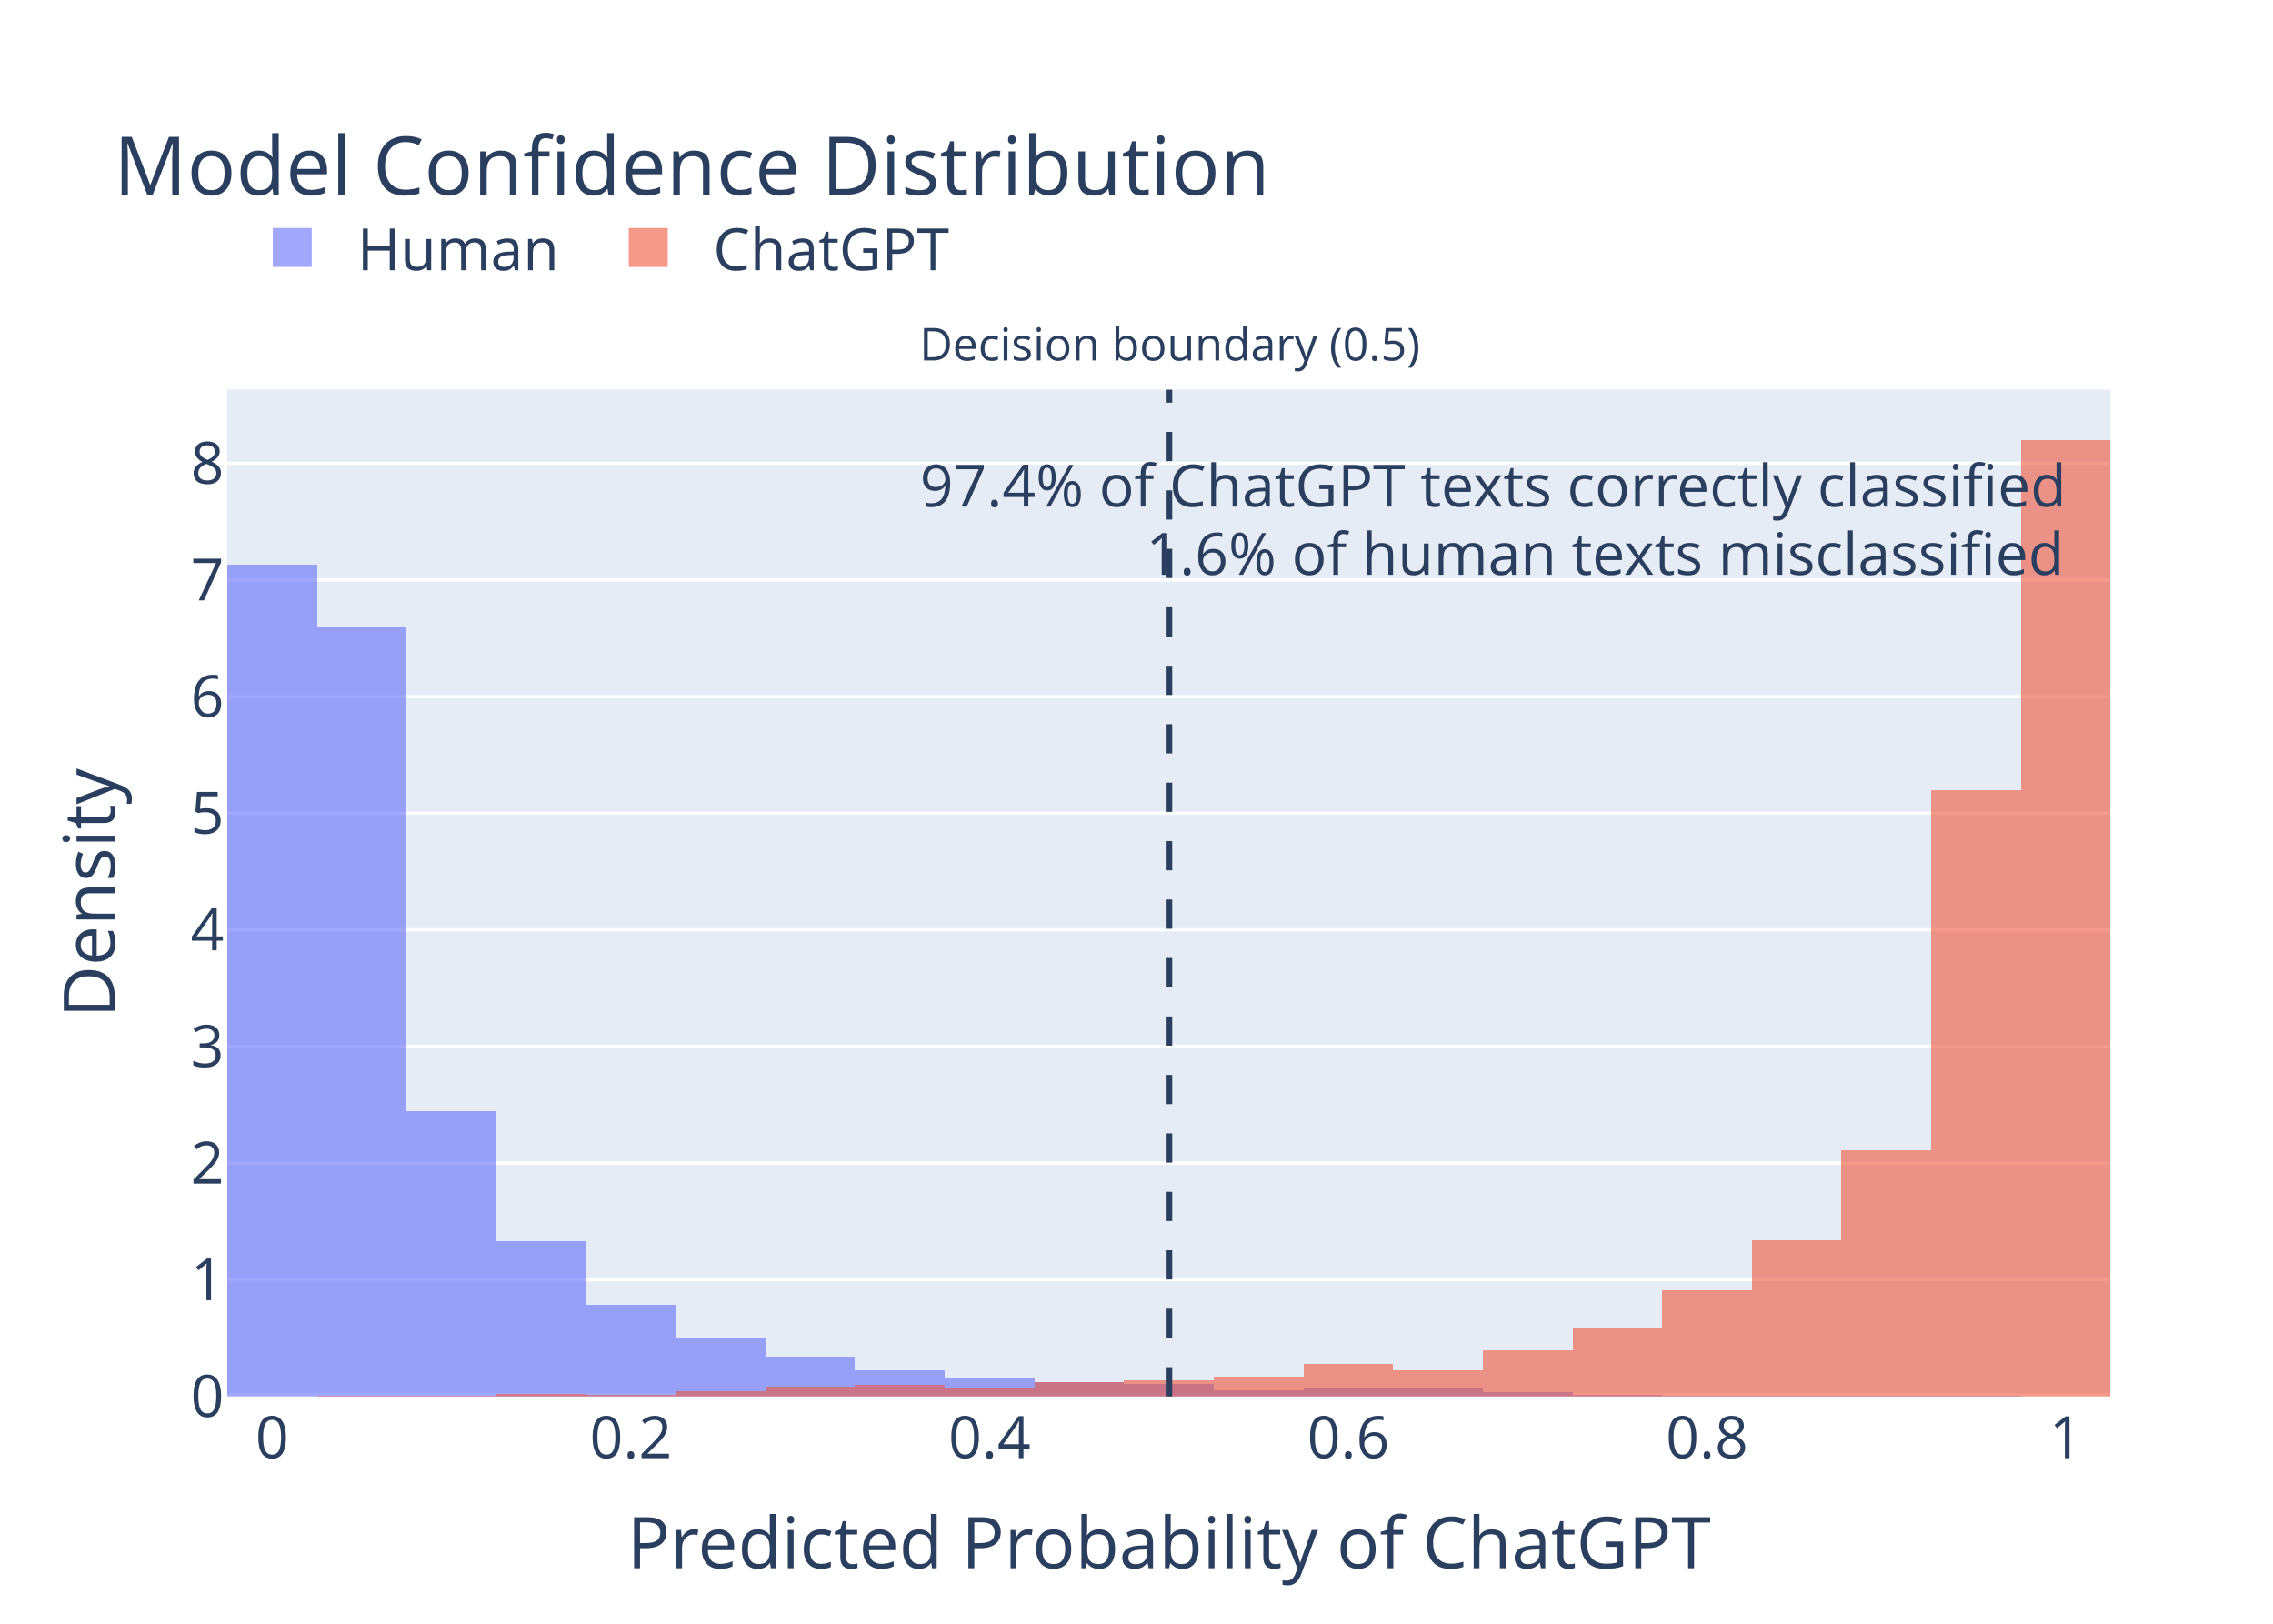
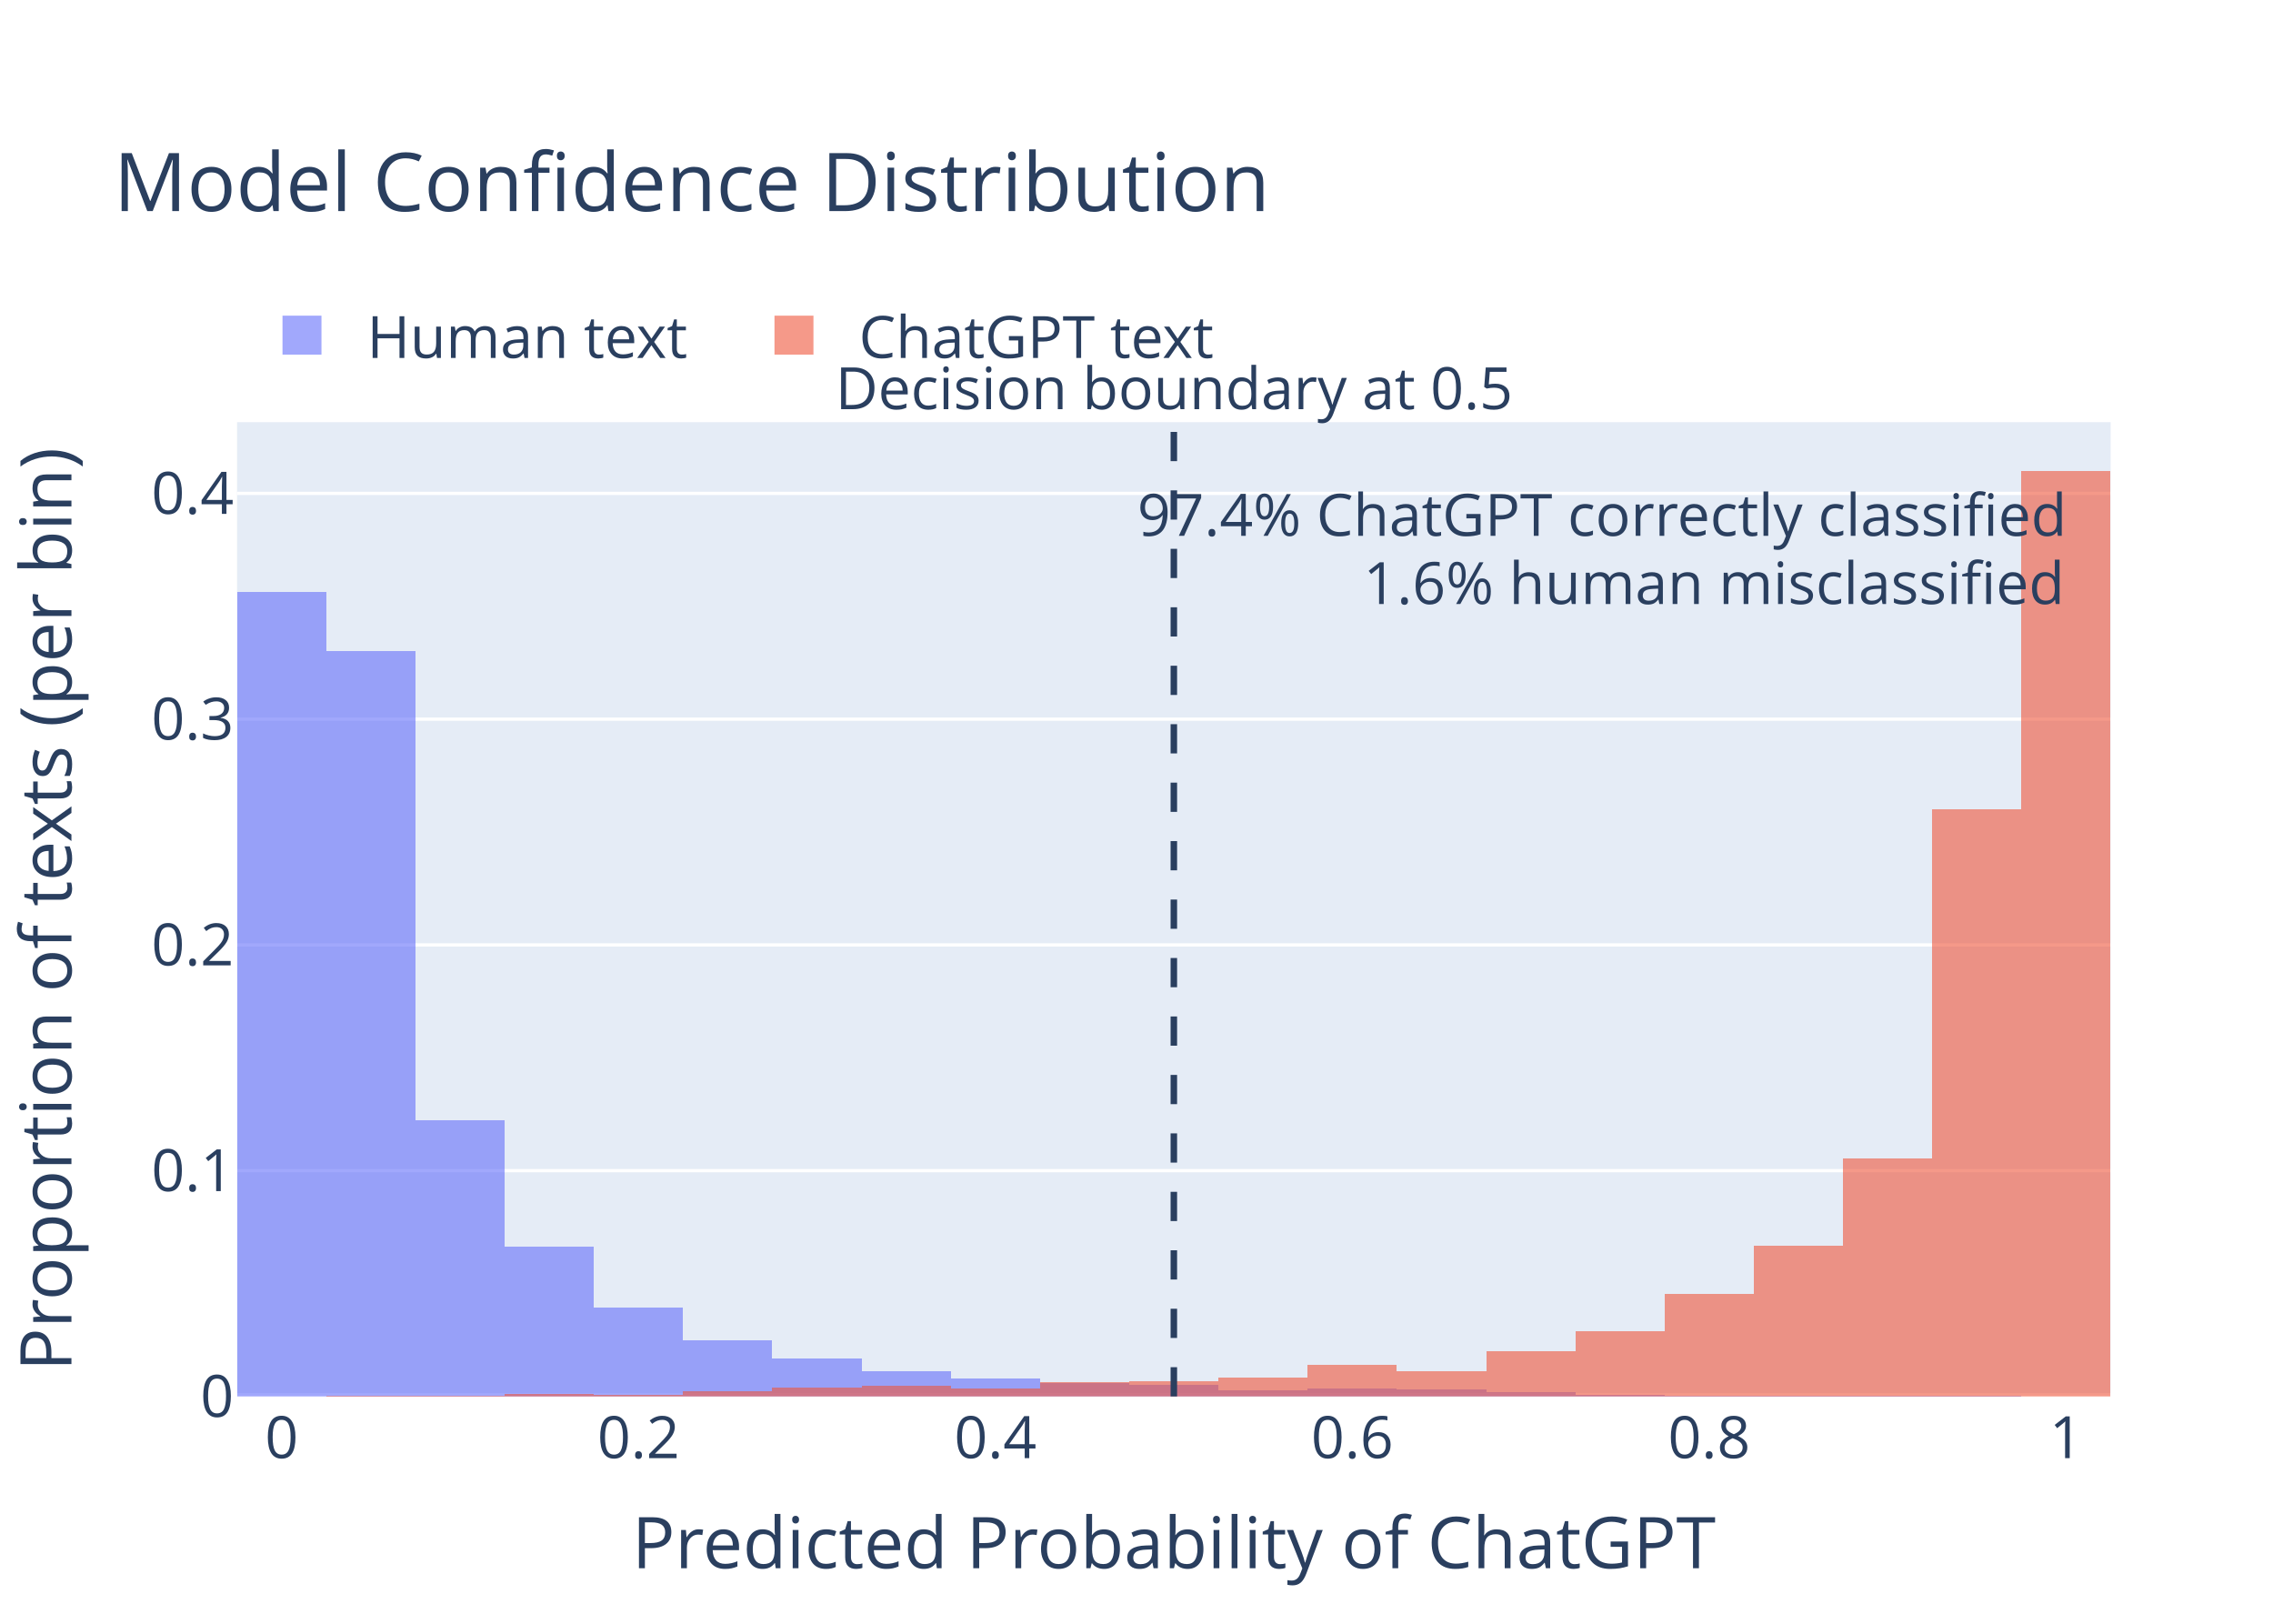
<svg xmlns="http://www.w3.org/2000/svg" class="main-svg" width="700" height="500" style="" viewBox="0 0 700 500">
  <rect x="0" y="0" width="700" height="500" style="fill: rgb(255, 255, 255); fill-opacity: 1;" />
-   <defs id="defs-d1ef61">
+   <defs id="defs-e54d1a">
    <g class="clips">
-       <clipPath id="clipd1ef61xyplot" class="plotclip">
-         <rect width="580" height="310" />
+       <clipPath id="clipe54d1axyplot" class="plotclip">
+         <rect width="577" height="300" />
      </clipPath>
-       <clipPath class="axesclip" id="clipd1ef61x">
-         <rect x="70" y="0" width="580" height="500" />
+       <clipPath class="axesclip" id="clipe54d1ax">
+         <rect x="73" y="0" width="577" height="500" />
      </clipPath>
-       <clipPath class="axesclip" id="clipd1ef61y">
-         <rect x="0" y="120" width="700" height="310" />
+       <clipPath class="axesclip" id="clipe54d1ay">
+         <rect x="0" y="130" width="700" height="300" />
      </clipPath>
-       <clipPath class="axesclip" id="clipd1ef61xy">
-         <rect x="70" y="120" width="580" height="310" />
+       <clipPath class="axesclip" id="clipe54d1axy">
+         <rect x="73" y="130" width="577" height="300" />
      </clipPath>
    </g>
    <g class="gradients" />
    <g class="patterns" />
  </defs>
  <g class="bglayer">
-     <rect class="bg" x="70" y="120" width="580" height="310" style="fill: rgb(229, 236, 246); fill-opacity: 1; stroke-width: 0;" />
+     <rect class="bg" x="73" y="130" width="577" height="300" style="fill: rgb(229, 236, 246); fill-opacity: 1; stroke-width: 0;" />
  </g>
  <g class="layer-below">
    <g class="imagelayer" />
    <g class="shapelayer" />
  </g>
  <g class="cartesianlayer">
    <g class="subplot xy">
      <g class="layer-subplot">
        <g class="shapelayer" />
        <g class="imagelayer" />
      </g>
      <g class="minor-gridlayer">
        <g class="x" />
        <g class="y" />
      </g>
      <g class="gridlayer">
        <g class="x" />
        <g class="y">
-           <path class="ygrid crisp" transform="translate(0,394.08)" d="M70,0h580" style="stroke: rgb(255, 255, 255); stroke-opacity: 1; stroke-width: 1px;" />
-           <path class="ygrid crisp" transform="translate(0,358.17)" d="M70,0h580" style="stroke: rgb(255, 255, 255); stroke-opacity: 1; stroke-width: 1px;" />
-           <path class="ygrid crisp" transform="translate(0,322.25)" d="M70,0h580" style="stroke: rgb(255, 255, 255); stroke-opacity: 1; stroke-width: 1px;" />
-           <path class="ygrid crisp" transform="translate(0,286.33)" d="M70,0h580" style="stroke: rgb(255, 255, 255); stroke-opacity: 1; stroke-width: 1px;" />
-           <path class="ygrid crisp" transform="translate(0,250.41)" d="M70,0h580" style="stroke: rgb(255, 255, 255); stroke-opacity: 1; stroke-width: 1px;" />
-           <path class="ygrid crisp" transform="translate(0,214.5)" d="M70,0h580" style="stroke: rgb(255, 255, 255); stroke-opacity: 1; stroke-width: 1px;" />
-           <path class="ygrid crisp" transform="translate(0,178.58)" d="M70,0h580" style="stroke: rgb(255, 255, 255); stroke-opacity: 1; stroke-width: 1px;" />
-           <path class="ygrid crisp" transform="translate(0,142.66)" d="M70,0h580" style="stroke: rgb(255, 255, 255); stroke-opacity: 1; stroke-width: 1px;" />
+           <path class="ygrid crisp" transform="translate(0,360.48)" d="M73,0h577" style="stroke: rgb(255, 255, 255); stroke-opacity: 1; stroke-width: 1px;" />
+           <path class="ygrid crisp" transform="translate(0,290.97)" d="M73,0h577" style="stroke: rgb(255, 255, 255); stroke-opacity: 1; stroke-width: 1px;" />
+           <path class="ygrid crisp" transform="translate(0,221.45)" d="M73,0h577" style="stroke: rgb(255, 255, 255); stroke-opacity: 1; stroke-width: 1px;" />
+           <path class="ygrid crisp" transform="translate(0,151.93)" d="M73,0h577" style="stroke: rgb(255, 255, 255); stroke-opacity: 1; stroke-width: 1px;" />
        </g>
      </g>
      <g class="zerolinelayer">
-         <path class="yzl zl crisp" transform="translate(0,430)" d="M70,0h580" style="stroke: rgb(255, 255, 255); stroke-opacity: 1; stroke-width: 2px;" />
+         <path class="yzl zl crisp" transform="translate(0,430)" d="M73,0h577" style="stroke: rgb(255, 255, 255); stroke-opacity: 1; stroke-width: 2px;" />
      </g>
      <g class="layer-between">
        <g class="shapelayer" />
        <g class="imagelayer" />
      </g>
      <path class="xlines-below" />
      <path class="ylines-below" />
      <g class="overlines-below" />
      <g class="xaxislayer-below" />
      <g class="yaxislayer-below" />
      <g class="overaxes-below" />
      <g class="overplot">
-         <g class="xy" transform="translate(70,120)" clip-path="url(#clipd1ef61xyplot)">
+         <g class="xy" transform="translate(73,130)" clip-path="url(#clipe54d1axyplot)">
          <g class="barlayer mlayer">
            <g class="trace bars" shape-rendering="crispEdges" style="opacity: 0.6;">
              <g class="points">
                <g class="point">
-                   <path d="M0,310V54H27.62V310Z" style="vector-effect: none; opacity: 1; stroke-width: 0px; fill: rgb(99, 110, 250); fill-opacity: 1;" />
-                 </g>
-                 <g class="point">
-                   <path d="M27.62,310V72.91H55.24V310Z" style="vector-effect: none; opacity: 1; stroke-width: 0px; fill: rgb(99, 110, 250); fill-opacity: 1;" />
-                 </g>
-                 <g class="point">
-                   <path d="M55.24,310V222.26H82.86V310Z" style="vector-effect: none; opacity: 1; stroke-width: 0px; fill: rgb(99, 110, 250); fill-opacity: 1;" />
-                 </g>
-                 <g class="point">
-                   <path d="M82.86,310V262.25H110.48V310Z" style="vector-effect: none; opacity: 1; stroke-width: 0px; fill: rgb(99, 110, 250); fill-opacity: 1;" />
-                 </g>
-                 <g class="point">
-                   <path d="M110.48,310V281.68H138.1V310Z" style="vector-effect: none; opacity: 1; stroke-width: 0px; fill: rgb(99, 110, 250); fill-opacity: 1;" />
-                 </g>
-                 <g class="point">
-                   <path d="M138.1,310V292.05H165.71V310Z" style="vector-effect: none; opacity: 1; stroke-width: 0px; fill: rgb(99, 110, 250); fill-opacity: 1;" />
-                 </g>
-                 <g class="point">
-                   <path d="M165.71,310V297.8H193.33V310Z" style="vector-effect: none; opacity: 1; stroke-width: 0px; fill: rgb(99, 110, 250); fill-opacity: 1;" />
-                 </g>
-                 <g class="point">
-                   <path d="M193.33,310V301.98H220.95V310Z" style="vector-effect: none; opacity: 1; stroke-width: 0px; fill: rgb(99, 110, 250); fill-opacity: 1;" />
-                 </g>
-                 <g class="point">
-                   <path d="M220.95,310V304.16H248.57V310Z" style="vector-effect: none; opacity: 1; stroke-width: 0px; fill: rgb(99, 110, 250); fill-opacity: 1;" />
-                 </g>
-                 <g class="point">
-                   <path d="M248.57,310V305.64H276.19V310Z" style="vector-effect: none; opacity: 1; stroke-width: 0px; fill: rgb(99, 110, 250); fill-opacity: 1;" />
-                 </g>
-                 <g class="point">
-                   <path d="M276.19,310V306.25H303.81V310Z" style="vector-effect: none; opacity: 1; stroke-width: 0px; fill: rgb(99, 110, 250); fill-opacity: 1;" />
-                 </g>
-                 <g class="point">
-                   <path d="M303.81,310V308H331.43V310Z" style="vector-effect: none; opacity: 1; stroke-width: 0px; fill: rgb(99, 110, 250); fill-opacity: 1;" />
-                 </g>
-                 <g class="point">
-                   <path d="M331.43,310V307.47H359.05V310Z" style="vector-effect: none; opacity: 1; stroke-width: 0px; fill: rgb(99, 110, 250); fill-opacity: 1;" />
-                 </g>
-                 <g class="point">
-                   <path d="M359.05,310V307.65H386.67V310Z" style="vector-effect: none; opacity: 1; stroke-width: 0px; fill: rgb(99, 110, 250); fill-opacity: 1;" />
-                 </g>
-                 <g class="point">
-                   <path d="M386.67,310V308.69H414.29V310Z" style="vector-effect: none; opacity: 1; stroke-width: 0px; fill: rgb(99, 110, 250); fill-opacity: 1;" />
-                 </g>
-                 <g class="point">
-                   <path d="M414.29,310V309.39H441.9V310Z" style="vector-effect: none; opacity: 1; stroke-width: 0px; fill: rgb(99, 110, 250); fill-opacity: 1;" />
-                 </g>
-                 <g class="point">
-                   <path d="M441.9,310V309.83H469.52V310Z" style="vector-effect: none; opacity: 1; stroke-width: 0px; fill: rgb(99, 110, 250); fill-opacity: 1;" />
-                 </g>
-                 <g class="point">
-                   <path d="M469.52,310V309.91H497.14V310Z" style="vector-effect: none; opacity: 1; stroke-width: 0px; fill: rgb(99, 110, 250); fill-opacity: 1;" />
-                 </g>
-                 <g class="point">
-                   <path d="M497.14,310V309.83H524.76V310Z" style="vector-effect: none; opacity: 1; stroke-width: 0px; fill: rgb(99, 110, 250); fill-opacity: 1;" />
-                 </g>
-                 <g class="point">
-                   <path d="M524.76,310V309.91H552.38V310Z" style="vector-effect: none; opacity: 1; stroke-width: 0px; fill: rgb(99, 110, 250); fill-opacity: 1;" />
+                   <path d="M0,300V52.26H27.48V300Z" style="vector-effect: none; opacity: 1; stroke-width: 0px; fill: rgb(99, 110, 250); fill-opacity: 1;" />
+                 </g>
+                 <g class="point">
+                   <path d="M27.48,300V70.55H54.95V300Z" style="vector-effect: none; opacity: 1; stroke-width: 0px; fill: rgb(99, 110, 250); fill-opacity: 1;" />
+                 </g>
+                 <g class="point">
+                   <path d="M54.95,300V215.09H82.43V300Z" style="vector-effect: none; opacity: 1; stroke-width: 0px; fill: rgb(99, 110, 250); fill-opacity: 1;" />
+                 </g>
+                 <g class="point">
+                   <path d="M82.43,300V253.79H109.9V300Z" style="vector-effect: none; opacity: 1; stroke-width: 0px; fill: rgb(99, 110, 250); fill-opacity: 1;" />
+                 </g>
+                 <g class="point">
+                   <path d="M109.9,300V272.59H137.38V300Z" style="vector-effect: none; opacity: 1; stroke-width: 0px; fill: rgb(99, 110, 250); fill-opacity: 1;" />
+                 </g>
+                 <g class="point">
+                   <path d="M137.38,300V282.63H164.86V300Z" style="vector-effect: none; opacity: 1; stroke-width: 0px; fill: rgb(99, 110, 250); fill-opacity: 1;" />
+                 </g>
+                 <g class="point">
+                   <path d="M164.86,300V288.19H192.33V300Z" style="vector-effect: none; opacity: 1; stroke-width: 0px; fill: rgb(99, 110, 250); fill-opacity: 1;" />
+                 </g>
+                 <g class="point">
+                   <path d="M192.33,300V292.24H219.81V300Z" style="vector-effect: none; opacity: 1; stroke-width: 0px; fill: rgb(99, 110, 250); fill-opacity: 1;" />
+                 </g>
+                 <g class="point">
+                   <path d="M219.81,300V294.35H247.29V300Z" style="vector-effect: none; opacity: 1; stroke-width: 0px; fill: rgb(99, 110, 250); fill-opacity: 1;" />
+                 </g>
+                 <g class="point">
+                   <path d="M247.29,300V295.78H274.76V300Z" style="vector-effect: none; opacity: 1; stroke-width: 0px; fill: rgb(99, 110, 250); fill-opacity: 1;" />
+                 </g>
+                 <g class="point">
+                   <path d="M274.76,300V296.37H302.24V300Z" style="vector-effect: none; opacity: 1; stroke-width: 0px; fill: rgb(99, 110, 250); fill-opacity: 1;" />
+                 </g>
+                 <g class="point">
+                   <path d="M302.24,300V298.06H329.71V300Z" style="vector-effect: none; opacity: 1; stroke-width: 0px; fill: rgb(99, 110, 250); fill-opacity: 1;" />
+                 </g>
+                 <g class="point">
+                   <path d="M329.71,300V297.55H357.19V300Z" style="vector-effect: none; opacity: 1; stroke-width: 0px; fill: rgb(99, 110, 250); fill-opacity: 1;" />
+                 </g>
+                 <g class="point">
+                   <path d="M357.19,300V297.72H384.67V300Z" style="vector-effect: none; opacity: 1; stroke-width: 0px; fill: rgb(99, 110, 250); fill-opacity: 1;" />
+                 </g>
+                 <g class="point">
+                   <path d="M384.67,300V298.74H412.14V300Z" style="vector-effect: none; opacity: 1; stroke-width: 0px; fill: rgb(99, 110, 250); fill-opacity: 1;" />
+                 </g>
+                 <g class="point">
+                   <path d="M412.14,300V299.41H439.62V300Z" style="vector-effect: none; opacity: 1; stroke-width: 0px; fill: rgb(99, 110, 250); fill-opacity: 1;" />
+                 </g>
+                 <g class="point">
+                   <path d="M439.62,300V299.83H467.1V300Z" style="vector-effect: none; opacity: 1; stroke-width: 0px; fill: rgb(99, 110, 250); fill-opacity: 1;" />
+                 </g>
+                 <g class="point">
+                   <path d="M467.1,300V299.92H494.57V300Z" style="vector-effect: none; opacity: 1; stroke-width: 0px; fill: rgb(99, 110, 250); fill-opacity: 1;" />
+                 </g>
+                 <g class="point">
+                   <path d="M494.57,300V299.83H522.05V300Z" style="vector-effect: none; opacity: 1; stroke-width: 0px; fill: rgb(99, 110, 250); fill-opacity: 1;" />
+                 </g>
+                 <g class="point">
+                   <path d="M522.05,300V299.92H549.52V300Z" style="vector-effect: none; opacity: 1; stroke-width: 0px; fill: rgb(99, 110, 250); fill-opacity: 1;" />
                </g>
              </g>
            </g>
            <g class="trace bars" shape-rendering="crispEdges" style="opacity: 0.6;">
              <g class="points">
                <g class="point">
-                   <path d="M27.62,310V309.82H55.24V310Z" style="vector-effect: none; opacity: 1; stroke-width: 0px; fill: rgb(239, 85, 59); fill-opacity: 1;" />
-                 </g>
-                 <g class="point">
-                   <path d="M55.24,310V309.82H82.86V310Z" style="vector-effect: none; opacity: 1; stroke-width: 0px; fill: rgb(239, 85, 59); fill-opacity: 1;" />
-                 </g>
-                 <g class="point">
-                   <path d="M82.86,310V309.28H110.48V310Z" style="vector-effect: none; opacity: 1; stroke-width: 0px; fill: rgb(239, 85, 59); fill-opacity: 1;" />
-                 </g>
-                 <g class="point">
-                   <path d="M110.48,310V309.46H138.1V310Z" style="vector-effect: none; opacity: 1; stroke-width: 0px; fill: rgb(239, 85, 59); fill-opacity: 1;" />
-                 </g>
-                 <g class="point">
-                   <path d="M138.1,310V308.37H165.71V310Z" style="vector-effect: none; opacity: 1; stroke-width: 0px; fill: rgb(239, 85, 59); fill-opacity: 1;" />
-                 </g>
-                 <g class="point">
-                   <path d="M165.71,310V307.11H193.33V310Z" style="vector-effect: none; opacity: 1; stroke-width: 0px; fill: rgb(239, 85, 59); fill-opacity: 1;" />
-                 </g>
-                 <g class="point">
-                   <path d="M193.33,310V306.56H220.95V310Z" style="vector-effect: none; opacity: 1; stroke-width: 0px; fill: rgb(239, 85, 59); fill-opacity: 1;" />
-                 </g>
-                 <g class="point">
-                   <path d="M220.95,310V307.47H248.57V310Z" style="vector-effect: none; opacity: 1; stroke-width: 0px; fill: rgb(239, 85, 59); fill-opacity: 1;" />
-                 </g>
-                 <g class="point">
-                   <path d="M248.57,310V305.48H276.19V310Z" style="vector-effect: none; opacity: 1; stroke-width: 0px; fill: rgb(239, 85, 59); fill-opacity: 1;" />
-                 </g>
-                 <g class="point">
-                   <path d="M276.19,310V305.12H303.81V310Z" style="vector-effect: none; opacity: 1; stroke-width: 0px; fill: rgb(239, 85, 59); fill-opacity: 1;" />
-                 </g>
-                 <g class="point">
-                   <path d="M303.81,310V304.03H331.43V310Z" style="vector-effect: none; opacity: 1; stroke-width: 0px; fill: rgb(239, 85, 59); fill-opacity: 1;" />
-                 </g>
-                 <g class="point">
-                   <path d="M331.43,310V300.05H359.05V310Z" style="vector-effect: none; opacity: 1; stroke-width: 0px; fill: rgb(239, 85, 59); fill-opacity: 1;" />
-                 </g>
-                 <g class="point">
-                   <path d="M359.05,310V301.86H386.67V310Z" style="vector-effect: none; opacity: 1; stroke-width: 0px; fill: rgb(239, 85, 59); fill-opacity: 1;" />
-                 </g>
-                 <g class="point">
-                   <path d="M386.67,310V295.71H414.29V310Z" style="vector-effect: none; opacity: 1; stroke-width: 0px; fill: rgb(239, 85, 59); fill-opacity: 1;" />
-                 </g>
-                 <g class="point">
-                   <path d="M414.29,310V289.2H441.9V310Z" style="vector-effect: none; opacity: 1; stroke-width: 0px; fill: rgb(239, 85, 59); fill-opacity: 1;" />
-                 </g>
-                 <g class="point">
-                   <path d="M441.9,310V277.26H469.52V310Z" style="vector-effect: none; opacity: 1; stroke-width: 0px; fill: rgb(239, 85, 59); fill-opacity: 1;" />
-                 </g>
-                 <g class="point">
-                   <path d="M469.52,310V262.06H497.14V310Z" style="vector-effect: none; opacity: 1; stroke-width: 0px; fill: rgb(239, 85, 59); fill-opacity: 1;" />
-                 </g>
-                 <g class="point">
-                   <path d="M497.14,310V234.2H524.76V310Z" style="vector-effect: none; opacity: 1; stroke-width: 0px; fill: rgb(239, 85, 59); fill-opacity: 1;" />
-                 </g>
-                 <g class="point">
-                   <path d="M524.76,310V123.31H552.38V310Z" style="vector-effect: none; opacity: 1; stroke-width: 0px; fill: rgb(239, 85, 59); fill-opacity: 1;" />
-                 </g>
-                 <g class="point">
-                   <path d="M552.38,310V15.5H580V310Z" style="vector-effect: none; opacity: 1; stroke-width: 0px; fill: rgb(239, 85, 59); fill-opacity: 1;" />
+                   <path d="M27.48,300V299.82H54.95V300Z" style="vector-effect: none; opacity: 1; stroke-width: 0px; fill: rgb(239, 85, 59); fill-opacity: 1;" />
+                 </g>
+                 <g class="point">
+                   <path d="M54.95,300V299.82H82.43V300Z" style="vector-effect: none; opacity: 1; stroke-width: 0px; fill: rgb(239, 85, 59); fill-opacity: 1;" />
+                 </g>
+                 <g class="point">
+                   <path d="M82.43,300V299.3H109.9V300Z" style="vector-effect: none; opacity: 1; stroke-width: 0px; fill: rgb(239, 85, 59); fill-opacity: 1;" />
+                 </g>
+                 <g class="point">
+                   <path d="M109.9,300V299.47H137.38V300Z" style="vector-effect: none; opacity: 1; stroke-width: 0px; fill: rgb(239, 85, 59); fill-opacity: 1;" />
+                 </g>
+                 <g class="point">
+                   <path d="M137.38,300V298.42H164.86V300Z" style="vector-effect: none; opacity: 1; stroke-width: 0px; fill: rgb(239, 85, 59); fill-opacity: 1;" />
+                 </g>
+                 <g class="point">
+                   <path d="M164.86,300V297.2H192.33V300Z" style="vector-effect: none; opacity: 1; stroke-width: 0px; fill: rgb(239, 85, 59); fill-opacity: 1;" />
+                 </g>
+                 <g class="point">
+                   <path d="M192.33,300V296.67H219.81V300Z" style="vector-effect: none; opacity: 1; stroke-width: 0px; fill: rgb(239, 85, 59); fill-opacity: 1;" />
+                 </g>
+                 <g class="point">
+                   <path d="M219.81,300V297.55H247.29V300Z" style="vector-effect: none; opacity: 1; stroke-width: 0px; fill: rgb(239, 85, 59); fill-opacity: 1;" />
+                 </g>
+                 <g class="point">
+                   <path d="M247.29,300V295.62H274.76V300Z" style="vector-effect: none; opacity: 1; stroke-width: 0px; fill: rgb(239, 85, 59); fill-opacity: 1;" />
+                 </g>
+                 <g class="point">
+                   <path d="M274.76,300V295.27H302.24V300Z" style="vector-effect: none; opacity: 1; stroke-width: 0px; fill: rgb(239, 85, 59); fill-opacity: 1;" />
+                 </g>
+                 <g class="point">
+                   <path d="M302.24,300V294.22H329.71V300Z" style="vector-effect: none; opacity: 1; stroke-width: 0px; fill: rgb(239, 85, 59); fill-opacity: 1;" />
+                 </g>
+                 <g class="point">
+                   <path d="M329.71,300V290.37H357.19V300Z" style="vector-effect: none; opacity: 1; stroke-width: 0px; fill: rgb(239, 85, 59); fill-opacity: 1;" />
+                 </g>
+                 <g class="point">
+                   <path d="M357.19,300V292.12H384.67V300Z" style="vector-effect: none; opacity: 1; stroke-width: 0px; fill: rgb(239, 85, 59); fill-opacity: 1;" />
+                 </g>
+                 <g class="point">
+                   <path d="M384.67,300V286.17H412.14V300Z" style="vector-effect: none; opacity: 1; stroke-width: 0px; fill: rgb(239, 85, 59); fill-opacity: 1;" />
+                 </g>
+                 <g class="point">
+                   <path d="M412.14,300V279.87H439.62V300Z" style="vector-effect: none; opacity: 1; stroke-width: 0px; fill: rgb(239, 85, 59); fill-opacity: 1;" />
+                 </g>
+                 <g class="point">
+                   <path d="M439.62,300V268.31H467.1V300Z" style="vector-effect: none; opacity: 1; stroke-width: 0px; fill: rgb(239, 85, 59); fill-opacity: 1;" />
+                 </g>
+                 <g class="point">
+                   <path d="M467.1,300V253.61H494.57V300Z" style="vector-effect: none; opacity: 1; stroke-width: 0px; fill: rgb(239, 85, 59); fill-opacity: 1;" />
+                 </g>
+                 <g class="point">
+                   <path d="M494.57,300V226.65H522.05V300Z" style="vector-effect: none; opacity: 1; stroke-width: 0px; fill: rgb(239, 85, 59); fill-opacity: 1;" />
+                 </g>
+                 <g class="point">
+                   <path d="M522.05,300V119.34H549.52V300Z" style="vector-effect: none; opacity: 1; stroke-width: 0px; fill: rgb(239, 85, 59); fill-opacity: 1;" />
+                 </g>
+                 <g class="point">
+                   <path d="M549.52,300V15H577V300Z" style="vector-effect: none; opacity: 1; stroke-width: 0px; fill: rgb(239, 85, 59); fill-opacity: 1;" />
                </g>
              </g>
            </g>
          </g>
        </g>
      </g>
      <path class="xlines-above crisp" d="M0,0" style="fill: none;" />
      <path class="ylines-above crisp" d="M0,0" style="fill: none;" />
      <g class="overlines-above" />
      <g class="xaxislayer-above">
        <g class="xtick">
-           <text text-anchor="middle" x="0" y="449" transform="translate(83.81,0)" style="font-family: 'Open Sans', verdana, arial, sans-serif; font-size: 18px; fill: rgb(42, 63, 95); fill-opacity: 1; white-space: pre; opacity: 1;">0</text>
-         </g>
-         <g class="xtick">
-           <text text-anchor="middle" x="0" y="449" style="font-family: 'Open Sans', verdana, arial, sans-serif; font-size: 18px; fill: rgb(42, 63, 95); fill-opacity: 1; white-space: pre; opacity: 1;" transform="translate(194.29,0)">0.2</text>
-         </g>
-         <g class="xtick">
-           <text text-anchor="middle" x="0" y="449" style="font-family: 'Open Sans', verdana, arial, sans-serif; font-size: 18px; fill: rgb(42, 63, 95); fill-opacity: 1; white-space: pre; opacity: 1;" transform="translate(304.76,0)">0.4</text>
-         </g>
-         <g class="xtick">
-           <text text-anchor="middle" x="0" y="449" style="font-family: 'Open Sans', verdana, arial, sans-serif; font-size: 18px; fill: rgb(42, 63, 95); fill-opacity: 1; white-space: pre; opacity: 1;" transform="translate(415.24,0)">0.6</text>
-         </g>
-         <g class="xtick">
-           <text text-anchor="middle" x="0" y="449" style="font-family: 'Open Sans', verdana, arial, sans-serif; font-size: 18px; fill: rgb(42, 63, 95); fill-opacity: 1; white-space: pre; opacity: 1;" transform="translate(525.71,0)">0.8</text>
-         </g>
-         <g class="xtick">
-           <text text-anchor="middle" x="0" y="449" style="font-family: 'Open Sans', verdana, arial, sans-serif; font-size: 18px; fill: rgb(42, 63, 95); fill-opacity: 1; white-space: pre; opacity: 1;" transform="translate(636.19,0)">1</text>
+           <text text-anchor="middle" x="0" y="449" transform="translate(86.74,0)" style="font-family: 'Open Sans', verdana, arial, sans-serif; font-size: 18px; fill: rgb(42, 63, 95); fill-opacity: 1; white-space: pre; opacity: 1;">0</text>
+         </g>
+         <g class="xtick">
+           <text text-anchor="middle" x="0" y="449" style="font-family: 'Open Sans', verdana, arial, sans-serif; font-size: 18px; fill: rgb(42, 63, 95); fill-opacity: 1; white-space: pre; opacity: 1;" transform="translate(196.64,0)">0.2</text>
+         </g>
+         <g class="xtick">
+           <text text-anchor="middle" x="0" y="449" style="font-family: 'Open Sans', verdana, arial, sans-serif; font-size: 18px; fill: rgb(42, 63, 95); fill-opacity: 1; white-space: pre; opacity: 1;" transform="translate(306.55,0)">0.4</text>
+         </g>
+         <g class="xtick">
+           <text text-anchor="middle" x="0" y="449" style="font-family: 'Open Sans', verdana, arial, sans-serif; font-size: 18px; fill: rgb(42, 63, 95); fill-opacity: 1; white-space: pre; opacity: 1;" transform="translate(416.45,0)">0.6</text>
+         </g>
+         <g class="xtick">
+           <text text-anchor="middle" x="0" y="449" style="font-family: 'Open Sans', verdana, arial, sans-serif; font-size: 18px; fill: rgb(42, 63, 95); fill-opacity: 1; white-space: pre; opacity: 1;" transform="translate(526.36,0)">0.8</text>
+         </g>
+         <g class="xtick">
+           <text text-anchor="middle" x="0" y="449" style="font-family: 'Open Sans', verdana, arial, sans-serif; font-size: 18px; fill: rgb(42, 63, 95); fill-opacity: 1; white-space: pre; opacity: 1;" transform="translate(636.26,0)">1</text>
        </g>
      </g>
      <g class="yaxislayer-above">
        <g class="ytick">
-           <text text-anchor="end" x="69" y="6.3" transform="translate(0,430)" style="font-family: 'Open Sans', verdana, arial, sans-serif; font-size: 18px; fill: rgb(42, 63, 95); fill-opacity: 1; white-space: pre; opacity: 1;">0</text>
-         </g>
-         <g class="ytick">
-           <text text-anchor="end" x="69" y="6.3" style="font-family: 'Open Sans', verdana, arial, sans-serif; font-size: 18px; fill: rgb(42, 63, 95); fill-opacity: 1; white-space: pre; opacity: 1;" transform="translate(0,394.08)">1</text>
-         </g>
-         <g class="ytick">
-           <text text-anchor="end" x="69" y="6.3" style="font-family: 'Open Sans', verdana, arial, sans-serif; font-size: 18px; fill: rgb(42, 63, 95); fill-opacity: 1; white-space: pre; opacity: 1;" transform="translate(0,358.17)">2</text>
-         </g>
-         <g class="ytick">
-           <text text-anchor="end" x="69" y="6.3" style="font-family: 'Open Sans', verdana, arial, sans-serif; font-size: 18px; fill: rgb(42, 63, 95); fill-opacity: 1; white-space: pre; opacity: 1;" transform="translate(0,322.25)">3</text>
-         </g>
-         <g class="ytick">
-           <text text-anchor="end" x="69" y="6.3" style="font-family: 'Open Sans', verdana, arial, sans-serif; font-size: 18px; fill: rgb(42, 63, 95); fill-opacity: 1; white-space: pre; opacity: 1;" transform="translate(0,286.33)">4</text>
-         </g>
-         <g class="ytick">
-           <text text-anchor="end" x="69" y="6.3" style="font-family: 'Open Sans', verdana, arial, sans-serif; font-size: 18px; fill: rgb(42, 63, 95); fill-opacity: 1; white-space: pre; opacity: 1;" transform="translate(0,250.41)">5</text>
-         </g>
-         <g class="ytick">
-           <text text-anchor="end" x="69" y="6.3" style="font-family: 'Open Sans', verdana, arial, sans-serif; font-size: 18px; fill: rgb(42, 63, 95); fill-opacity: 1; white-space: pre; opacity: 1;" transform="translate(0,214.5)">6</text>
-         </g>
-         <g class="ytick">
-           <text text-anchor="end" x="69" y="6.3" style="font-family: 'Open Sans', verdana, arial, sans-serif; font-size: 18px; fill: rgb(42, 63, 95); fill-opacity: 1; white-space: pre; opacity: 1;" transform="translate(0,178.58)">7</text>
-         </g>
-         <g class="ytick">
-           <text text-anchor="end" x="69" y="6.3" style="font-family: 'Open Sans', verdana, arial, sans-serif; font-size: 18px; fill: rgb(42, 63, 95); fill-opacity: 1; white-space: pre; opacity: 1;" transform="translate(0,142.66)">8</text>
+           <text text-anchor="end" x="72" y="6.3" transform="translate(0,430)" style="font-family: 'Open Sans', verdana, arial, sans-serif; font-size: 18px; fill: rgb(42, 63, 95); fill-opacity: 1; white-space: pre; opacity: 1;">0</text>
+         </g>
+         <g class="ytick">
+           <text text-anchor="end" x="72" y="6.3" style="font-family: 'Open Sans', verdana, arial, sans-serif; font-size: 18px; fill: rgb(42, 63, 95); fill-opacity: 1; white-space: pre; opacity: 1;" transform="translate(0,360.48)">0.1</text>
+         </g>
+         <g class="ytick">
+           <text text-anchor="end" x="72" y="6.3" style="font-family: 'Open Sans', verdana, arial, sans-serif; font-size: 18px; fill: rgb(42, 63, 95); fill-opacity: 1; white-space: pre; opacity: 1;" transform="translate(0,290.97)">0.2</text>
+         </g>
+         <g class="ytick">
+           <text text-anchor="end" x="72" y="6.3" style="font-family: 'Open Sans', verdana, arial, sans-serif; font-size: 18px; fill: rgb(42, 63, 95); fill-opacity: 1; white-space: pre; opacity: 1;" transform="translate(0,221.45)">0.3</text>
+         </g>
+         <g class="ytick">
+           <text text-anchor="end" x="72" y="6.3" style="font-family: 'Open Sans', verdana, arial, sans-serif; font-size: 18px; fill: rgb(42, 63, 95); fill-opacity: 1; white-space: pre; opacity: 1;" transform="translate(0,151.93)">0.4</text>
        </g>
      </g>
      <g class="overaxes-above" />
    </g>
  </g>
  <g class="polarlayer" />
  <g class="smithlayer" />
  <g class="ternarylayer" />
  <g class="geolayer" />
  <g class="funnelarealayer" />
  <g class="pielayer" />
  <g class="iciclelayer" />
  <g class="treemaplayer" />
  <g class="sunburstlayer" />
  <g class="glimages" />
-   <defs id="topdefs-d1ef61">
+   <defs id="topdefs-e54d1a">
    <g class="clips" />
-     <clipPath id="legendd1ef61">
-       <rect width="233" height="37" x="0" y="0" />
+     <clipPath id="legende54d1a">
+       <rect width="317" height="37" x="0" y="0" />
    </clipPath>
  </defs>
  <g class="layer-above">
    <g class="imagelayer" />
    <g class="shapelayer">
-       <g class="shape-group" data-index="0" clip-path="url(#clipd1ef61x)">
-         <path data-index="0" fill-rule="evenodd" d="M360,430L360,120" style="opacity: 1; stroke: rgb(42, 63, 95); stroke-opacity: 1; fill: rgb(0, 0, 0); fill-opacity: 0; stroke-dasharray: 9px, 9px; stroke-width: 2px;" />
+       <g class="shape-group" data-index="0" clip-path="url(#clipe54d1ax)">
+         <path data-index="0" fill-rule="evenodd" d="M361.5,430L361.5,130" style="opacity: 1; stroke: rgb(42, 63, 95); stroke-opacity: 1; fill: rgb(0, 0, 0); fill-opacity: 0; stroke-dasharray: 9px, 9px; stroke-width: 2px;" />
      </g>
    </g>
  </g>
  <g class="infolayer">
-     <g class="legend" pointer-events="all" transform="translate(70,58)">
-       <rect class="bg" shape-rendering="crispEdges" style="stroke: rgb(68, 68, 68); stroke-opacity: 1; fill: rgb(255, 255, 255); fill-opacity: 1; stroke-width: 0px;" width="233" height="37" x="0" y="0" />
-       <g class="scrollbox" transform="" clip-path="url(#legendd1ef61)">
+     <g class="legend" pointer-events="all" transform="translate(73,85)">
+       <rect class="bg" shape-rendering="crispEdges" style="stroke: rgb(68, 68, 68); stroke-opacity: 1; fill: rgb(255, 255, 255); fill-opacity: 1; stroke-width: 0px;" width="317" height="37" x="0" y="0" />
+       <g class="scrollbox" transform="" clip-path="url(#legende54d1a)">
        <g class="groups">
          <g class="traces" transform="translate(0,18.2)" style="opacity: 1;">
-             <text class="legendtext" text-anchor="start" x="40" y="7.02" style="font-family: 'Open Sans', verdana, arial, sans-serif; font-size: 18px; fill: rgb(42, 63, 95); fill-opacity: 1; white-space: pre;">Human</text>
+             <text class="legendtext" text-anchor="start" x="40" y="7.02" style="font-family: 'Open Sans', verdana, arial, sans-serif; font-size: 18px; fill: rgb(42, 63, 95); fill-opacity: 1; white-space: pre;">Human text</text>
            <g class="layers" style="opacity: 0.6;">
              <g class="legendfill" />
              <g class="legendlines" />
              <g class="legendsymbols">
                <g class="legendpoints">
                  <path class="legendundefined" d="M6,6H-6V-6H6Z" transform="translate(20,0)" style="stroke-width: 0px; fill: rgb(99, 110, 250); fill-opacity: 1;" />
                </g>
              </g>
            </g>
-             <rect class="legendtoggle" x="0" y="-13.2" width="107.141" height="26.4" style="fill: rgb(0, 0, 0); fill-opacity: 0;" />
+             <rect class="legendtoggle" x="0" y="-13.2" width="149.016" height="26.4" style="fill: rgb(0, 0, 0); fill-opacity: 0;" />
          </g>
-           <g class="traces" transform="translate(109.6406,18.2)" style="opacity: 1;">
-             <text class="legendtext" text-anchor="start" x="40" y="7.02" style="font-family: 'Open Sans', verdana, arial, sans-serif; font-size: 18px; fill: rgb(42, 63, 95); fill-opacity: 1; white-space: pre;">ChatGPT</text>
+           <g class="traces" transform="translate(151.5156,18.2)" style="opacity: 1;">
+             <text class="legendtext" text-anchor="start" x="40" y="7.02" style="font-family: 'Open Sans', verdana, arial, sans-serif; font-size: 18px; fill: rgb(42, 63, 95); fill-opacity: 1; white-space: pre;">ChatGPT text</text>
            <g class="layers" style="opacity: 0.6;">
              <g class="legendfill" />
              <g class="legendlines" />
              <g class="legendsymbols">
                <g class="legendpoints">
                  <path class="legendundefined" d="M6,6H-6V-6H6Z" transform="translate(20,0)" style="stroke-width: 0px; fill: rgb(239, 85, 59); fill-opacity: 1;" />
                </g>
              </g>
            </g>
-             <rect class="legendtoggle" x="0" y="-13.2" width="120.266" height="26.4" style="fill: rgb(0, 0, 0); fill-opacity: 0;" />
+             <rect class="legendtoggle" x="0" y="-13.2" width="162.156" height="26.4" style="fill: rgb(0, 0, 0); fill-opacity: 0;" />
          </g>
        </g>
      </g>
      <rect class="scrollbar" rx="20" ry="3" width="0" height="0" style="fill: rgb(128, 139, 164); fill-opacity: 1;" x="0" y="0" />
    </g>
    <g class="g-gtitle">
-       <text class="gtitle" x="35" y="60" text-anchor="start" dy="0em" style="opacity: 1; font-family: 'Open Sans', verdana, arial, sans-serif; font-size: 25px; fill: rgb(42, 63, 95); fill-opacity: 1; white-space: pre;">Model Confidence Distribution</text>
+       <text class="gtitle" x="35" y="65" text-anchor="start" dy="0em" style="opacity: 1; font-family: 'Open Sans', verdana, arial, sans-serif; font-size: 25px; fill: rgb(42, 63, 95); fill-opacity: 1; white-space: pre;">Model Confidence Distribution</text>
    </g>
    <g class="g-xtitle">
-       <text class="xtitle" x="360" y="482.9" text-anchor="middle" style="opacity: 1; font-family: 'Open Sans', verdana, arial, sans-serif; font-size: 22px; fill: rgb(42, 63, 95); fill-opacity: 1; white-space: pre;">Predicted Probability of ChatGPT</text>
-     </g>
-     <g class="g-ytitle">
-       <text class="ytitle" transform="rotate(-90,35.34687,275)" x="35.347" y="275" text-anchor="middle" style="opacity: 1; font-family: 'Open Sans', verdana, arial, sans-serif; font-size: 22px; fill: rgb(42, 63, 95); fill-opacity: 1; white-space: pre;">Density</text>
+       <text class="xtitle" x="361.5" y="482.9" text-anchor="middle" style="opacity: 1; font-family: 'Open Sans', verdana, arial, sans-serif; font-size: 22px; fill: rgb(42, 63, 95); fill-opacity: 1; white-space: pre;">Predicted Probability of ChatGPT</text>
+     </g>
+     <g class="g-ytitle" transform="translate(1.637695,0)">
+       <text class="ytitle" transform="rotate(-90,20.3625,280)" x="20.362" y="280" text-anchor="middle" style="opacity: 1; font-family: 'Open Sans', verdana, arial, sans-serif; font-size: 22px; fill: rgb(42, 63, 95); fill-opacity: 1; white-space: pre;">Proportion of texts (per bin)</text>
    </g>
    <g class="annotation" data-index="0" style="opacity: 1;">
-       <g class="annotation-text-g" transform="rotate(0,360,105.7)">
-         <g class="cursor-pointer" transform="translate(273,95)">
-           <rect class="bg" x="0.5" y="0.5" width="174" height="20" style="stroke-width: 1px; stroke: rgb(0, 0, 0); stroke-opacity: 0; fill: rgb(0, 0, 0); fill-opacity: 0;" />
-           <text class="annotation-text" text-anchor="middle" x="87.273" y="16" style="font-family: 'Open Sans', verdana, arial, sans-serif; font-size: 14px; fill: rgb(42, 63, 95); fill-opacity: 1; white-space: pre;">Decision boundary (0.5)</text>
+       <g class="annotation-text-g" transform="rotate(0,361.5,119)">
+         <g class="cursor-pointer" transform="translate(246,106)">
+           <rect class="bg" x="0.5" y="0.5" width="230" height="25" style="stroke-width: 1px; stroke: rgb(0, 0, 0); stroke-opacity: 0; fill: rgb(0, 0, 0); fill-opacity: 0;" />
+           <text class="annotation-text" text-anchor="middle" x="115.578" y="20" style="font-family: 'Open Sans', verdana, arial, sans-serif; font-size: 18px; fill: rgb(42, 63, 95); fill-opacity: 1; white-space: pre;">Decision boundary at 0.5</text>
        </g>
      </g>
    </g>
    <g class="annotation" data-index="1" style="opacity: 1;">
-       <g class="annotation-text-g" transform="rotate(0,440.4,148.5)">
-         <g class="cursor-pointer" transform="translate(242,136)">
-           <rect class="bg" x="0.5" y="0.5" width="395" height="25" style="stroke-width: 1px; stroke: rgb(0, 0, 0); stroke-opacity: 0; fill: rgb(0, 0, 0); fill-opacity: 0;" />
-           <text class="annotation-text" text-anchor="end" x="394.328" y="20" style="font-family: 'Open Sans', verdana, arial, sans-serif; font-size: 18px; fill: rgb(42, 63, 95); fill-opacity: 1; white-space: pre;">97.4% of ChatGPT texts correctly classified</text>
+       <g class="annotation-text-g" transform="rotate(0,477.96,158)">
+         <g class="cursor-pointer" transform="translate(317,145)">
+           <rect class="bg" x="0.5" y="0.5" width="320" height="25" style="stroke-width: 1px; stroke: rgb(0, 0, 0); stroke-opacity: 0; fill: rgb(0, 0, 0); fill-opacity: 0;" />
+           <text class="annotation-text" text-anchor="end" x="319.484" y="20" style="font-family: 'Open Sans', verdana, arial, sans-serif; font-size: 18px; fill: rgb(42, 63, 95); fill-opacity: 1; white-space: pre;">97.4% ChatGPT correctly classified</text>
        </g>
      </g>
    </g>
    <g class="annotation" data-index="2" style="opacity: 1;">
-       <g class="annotation-text-g" transform="rotate(0,479.9,170.2)">
-         <g class="cursor-pointer" transform="translate(321,157)">
-           <rect class="bg" x="0.5" y="0.5" width="316" height="25" style="stroke-width: 1px; stroke: rgb(0, 0, 0); stroke-opacity: 0; fill: rgb(0, 0, 0); fill-opacity: 0;" />
-           <text class="annotation-text" text-anchor="end" x="314.656" y="20" style="font-family: 'Open Sans', verdana, arial, sans-serif; font-size: 18px; fill: rgb(42, 63, 95); fill-opacity: 1; white-space: pre;">1.6% of human texts misclassified</text>
+       <g class="annotation-text-g" transform="rotate(0,517.46,179)">
+         <g class="cursor-pointer" transform="translate(396,166)">
+           <rect class="bg" x="0.5" y="0.5" width="241" height="25" style="stroke-width: 1px; stroke: rgb(0, 0, 0); stroke-opacity: 0; fill: rgb(0, 0, 0); fill-opacity: 0;" />
+           <text class="annotation-text" text-anchor="end" x="239.812" y="20" style="font-family: 'Open Sans', verdana, arial, sans-serif; font-size: 18px; fill: rgb(42, 63, 95); fill-opacity: 1; white-space: pre;">1.6% human misclassified</text>
        </g>
      </g>
    </g>
  </g>
</svg>
